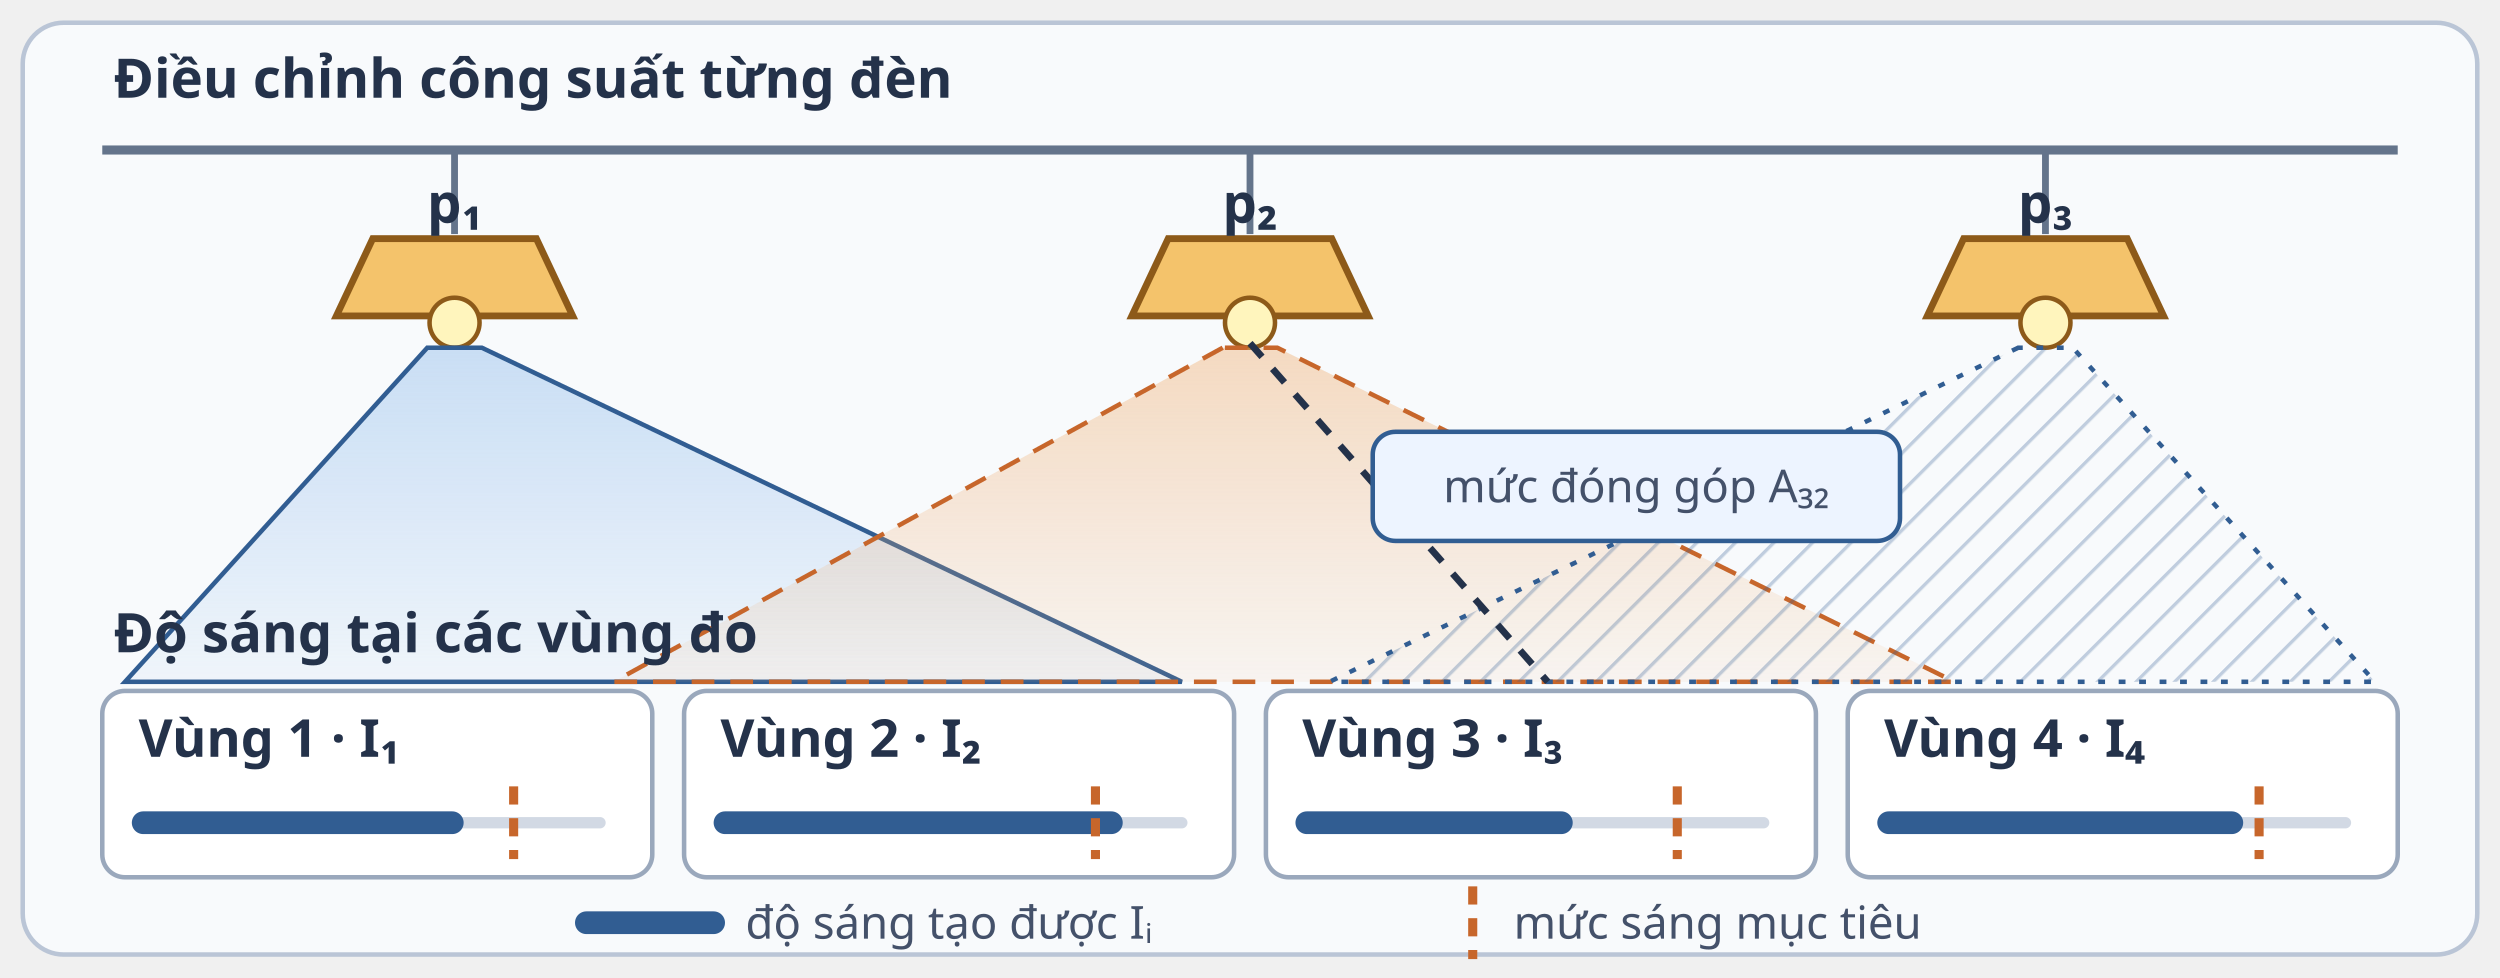
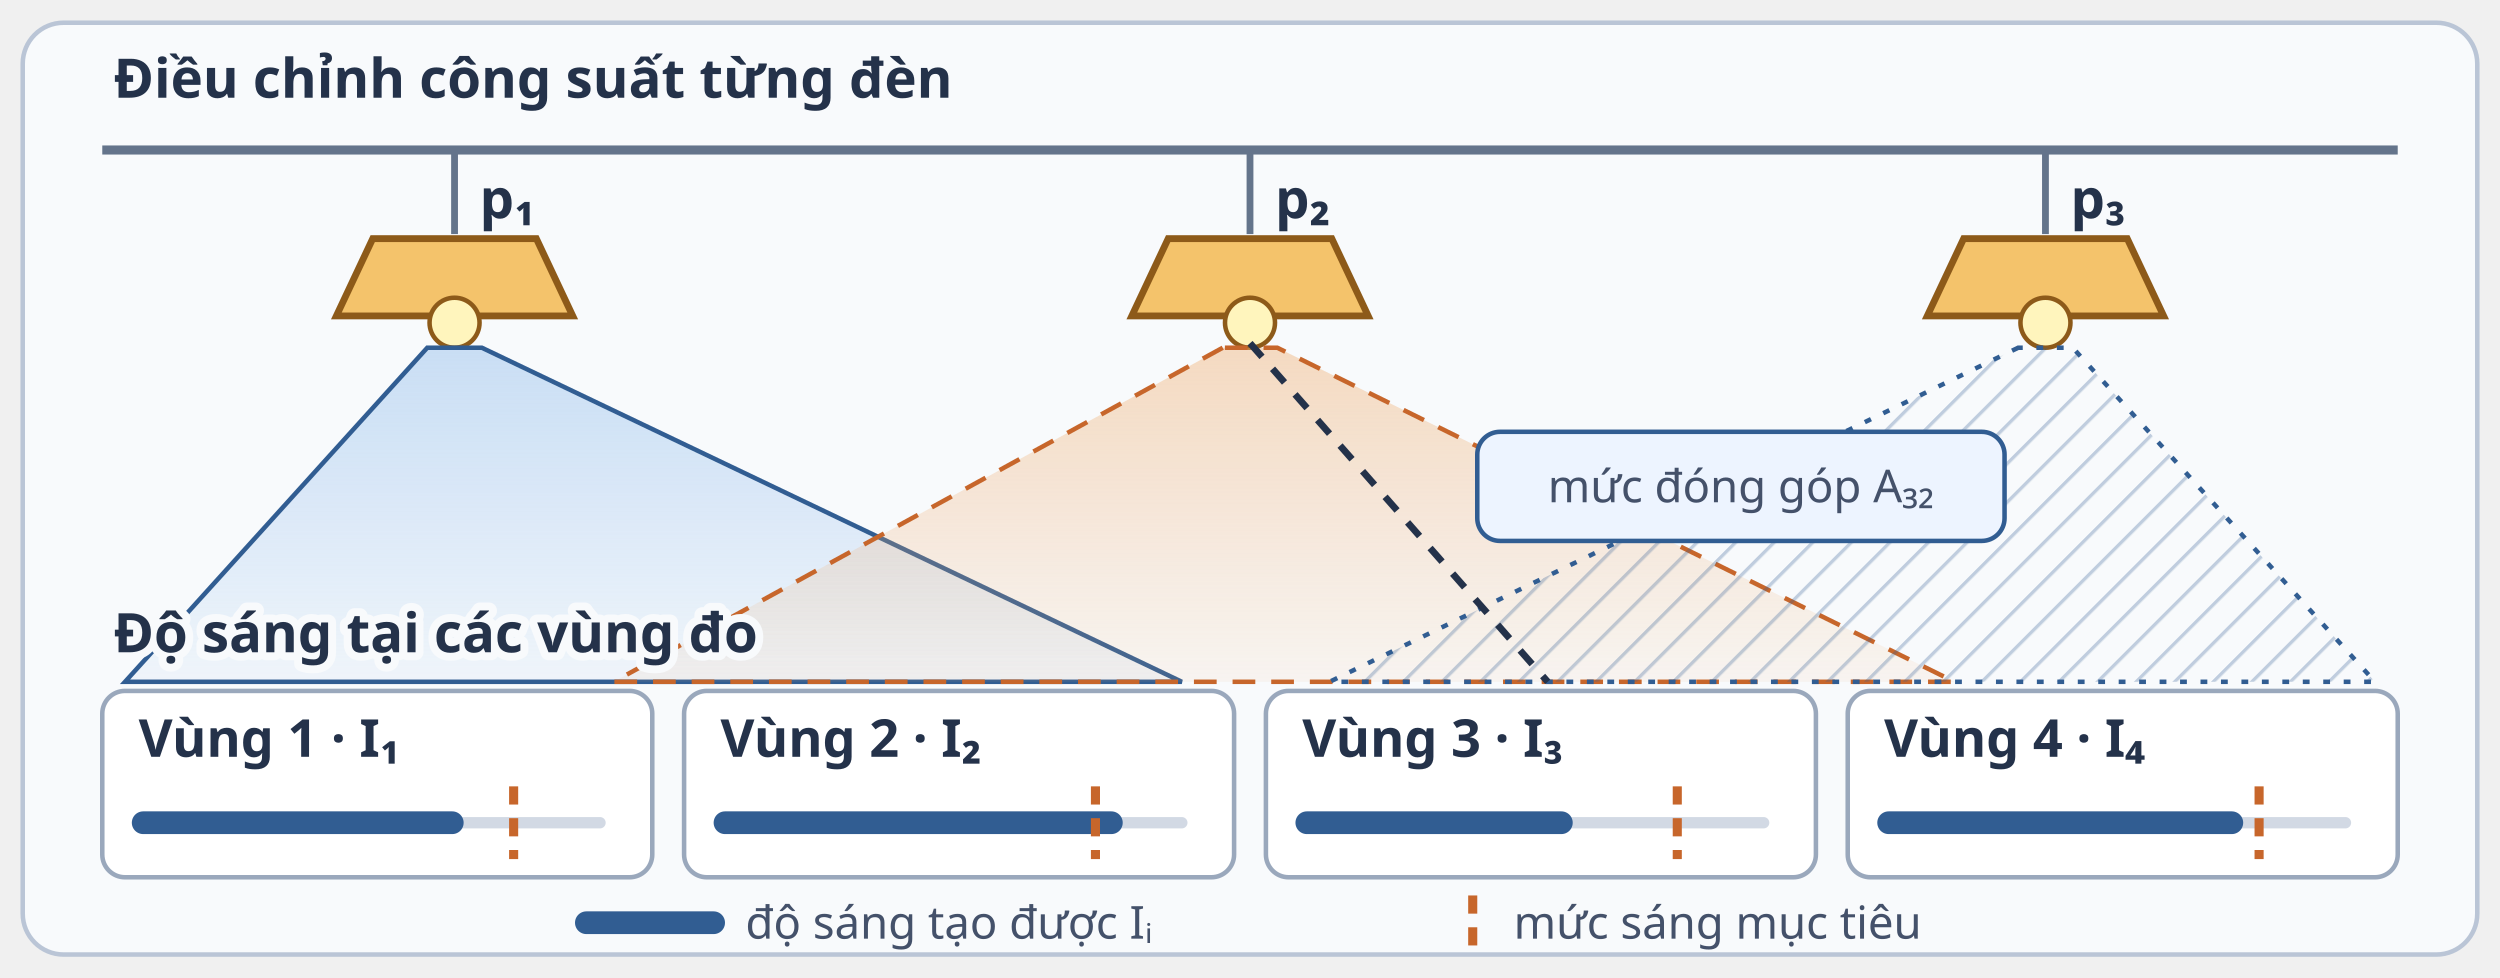
<svg xmlns="http://www.w3.org/2000/svg" viewBox="0 0 1100 430" role="img" aria-labelledby="title desc">
  <defs>
    <linearGradient id="coneBlue" x1="0" y1="0" x2="0" y2="1">
      <stop offset="0" stop-color="#88b7ea" stop-opacity="0.42" />
      <stop offset="1" stop-color="#88b7ea" stop-opacity="0.08" />
    </linearGradient>
    <linearGradient id="coneOrange" x1="0" y1="0" x2="0" y2="1">
      <stop offset="0" stop-color="#efad70" stop-opacity="0.42" />
      <stop offset="1" stop-color="#efad70" stop-opacity="0.08" />
    </linearGradient>
    <pattern id="hatch" width="12" height="12" patternUnits="userSpaceOnUse" patternTransform="rotate(45)">
      <line x1="0" y1="0" x2="0" y2="12" stroke="#315d92" stroke-width="3" opacity="0.28" />
    </pattern>
    <style>
-       .frame{fill:#f8fafc;stroke:#bac5d6;stroke-width:2}.ceiling{stroke:#64748b;stroke-width:4}.cord{stroke:#64748b;stroke-width:3}.lamp{fill:#f4c36b;stroke:#8d5a19;stroke-width:3}.bulb{fill:#fff5bd;stroke:#8d5a19;stroke-width:2}.cone-a{fill:url(#coneBlue);stroke:#315d92;stroke-width:2}.cone-b{fill:url(#coneOrange);stroke:#c7662b;stroke-width:2;stroke-dasharray:10 7}.cone-c{fill:url(#hatch);stroke:#315d92;stroke-width:2;stroke-dasharray:3 6}.zone{fill:#fff;stroke:#9aa8bc;stroke-width:2}.zone-label{font:700 23px sans-serif;fill:#24324a}.label{font:700 24px sans-serif;fill:#24324a}.small{font:20px sans-serif;fill:#44516a}.actual{stroke:#315d92;stroke-width:10;stroke-linecap:round}.baseline{stroke:#d2d9e4;stroke-width:5;stroke-linecap:round}.target{stroke:#c7662b;stroke-width:4;stroke-dasharray:8 6}.influence{stroke:#24324a;stroke-width:3;stroke-dasharray:8 7}.note{fill:#edf4ff;stroke:#315d92;stroke-width:2}
+       .frame{fill:#f8fafc;stroke:#bac5d6;stroke-width:2}.ceiling{stroke:#64748b;stroke-width:4}.cord{stroke:#64748b;stroke-width:3}.lamp{fill:#f4c36b;stroke:#8d5a19;stroke-width:3}.bulb{fill:#fff5bd;stroke:#8d5a19;stroke-width:2}.cone-a{fill:url(#coneBlue);stroke:#315d92;stroke-width:2}.cone-b{fill:url(#coneOrange);stroke:#c7662b;stroke-width:2;stroke-dasharray:10 7}.cone-c{fill:url(#hatch);stroke:#315d92;stroke-width:2;stroke-dasharray:3 6}.zone{fill:#fff;stroke:#9aa8bc;stroke-width:2}.zone-label{font:700 23px sans-serif;fill:#24324a}.label{font:700 24px sans-serif;fill:#24324a}.small{font:20px sans-serif;fill:#44516a}.actual{stroke:#315d92;stroke-width:10;stroke-linecap:round}.baseline{stroke:#d2d9e4;stroke-width:5;stroke-linecap:round}.target{stroke:#c7662b;stroke-width:4;stroke-dasharray:8 6}.influence{stroke:#24324a;stroke-width:3;stroke-dasharray:8 7}.note{fill:#edf4ff;stroke:#315d92;stroke-width:2}.halo{paint-order:stroke;stroke:#f8fafc;stroke-width:7px;stroke-linejoin:round}
    </style>
  </defs>
  <rect class="frame" x="10" y="10" width="1080" height="410" rx="18" />
  <text class="label" x="50" y="43">Điều chỉnh công suất từng đèn</text>
  <line class="ceiling" x1="45" y1="66" x2="1055" y2="66" />
  <g aria-label="Đèn một, công suất p một">
    <line class="cord" x1="200" y1="66" x2="200" y2="103" />
    <path class="lamp" d="M164 105 H236 L252 139 H148 Z" />
    <circle class="bulb" cx="200" cy="142" r="11" />
-     <text class="label" x="200" y="98" text-anchor="middle">p₁</text>
+     <text class="label" x="211" y="96">p₁</text>
  </g>
  <g aria-label="Đèn hai, công suất p hai">
    <line class="cord" x1="550" y1="66" x2="550" y2="103" />
    <path class="lamp" d="M514 105 H586 L602 139 H498 Z" />
    <circle class="bulb" cx="550" cy="142" r="11" />
-     <text class="label" x="550" y="98" text-anchor="middle">p₂</text>
+     <text class="label" x="561" y="96">p₂</text>
  </g>
  <g aria-label="Đèn ba, công suất p ba">
    <line class="cord" x1="900" y1="66" x2="900" y2="103" />
    <path class="lamp" d="M864 105 H936 L952 139 H848 Z" />
    <circle class="bulb" cx="900" cy="142" r="11" />
-     <text class="label" x="900" y="98" text-anchor="middle">p₃</text>
+     <text class="label" x="911" y="96">p₃</text>
  </g>
  <path class="cone-a" d="M188 153 L55 300 H520 L212 153 Z" />
  <path class="cone-b" d="M538 153 L270 300 H860 L562 153 Z" />
  <path class="cone-c" d="M888 153 L585 300 H1045 L912 153 Z" />
  <line class="influence" x1="550" y1="151" x2="681" y2="300" />
-   <rect class="note" x="604" y="190" width="232" height="48" rx="10" />
-   <text class="small" x="720" y="221" text-anchor="middle">mức đóng góp A₃₂</text>
-   <text class="label" x="50" y="287">Độ sáng tại các vùng đo</text>
+   <rect class="note" x="650" y="190" width="232" height="48" rx="10" />
+   <text class="small" x="766" y="221" text-anchor="middle">mức đóng góp A₃₂</text>
+   <text class="label halo" x="50" y="287">Độ sáng tại các vùng đo</text>
  <g transform="translate(45 304)">
    <rect class="zone" width="242" height="82" rx="10" />
    <text class="zone-label" x="16" y="29">Vùng 1 · I₁</text>
    <line class="baseline" x1="18" y1="58" x2="219" y2="58" />
    <line class="actual" x1="18" y1="58" x2="154" y2="58" />
    <line class="target" x1="181" y1="42" x2="181" y2="74" />
  </g>
  <g transform="translate(301 304)">
    <rect class="zone" width="242" height="82" rx="10" />
    <text class="zone-label" x="16" y="29">Vùng 2 · I₂</text>
    <line class="baseline" x1="18" y1="58" x2="219" y2="58" />
    <line class="actual" x1="18" y1="58" x2="188" y2="58" />
    <line class="target" x1="181" y1="42" x2="181" y2="74" />
  </g>
  <g transform="translate(557 304)">
    <rect class="zone" width="242" height="82" rx="10" />
    <text class="zone-label" x="16" y="29">Vùng 3 · I₃</text>
    <line class="baseline" x1="18" y1="58" x2="219" y2="58" />
    <line class="actual" x1="18" y1="58" x2="130" y2="58" />
    <line class="target" x1="181" y1="42" x2="181" y2="74" />
  </g>
  <g transform="translate(813 304)">
    <rect class="zone" width="242" height="82" rx="10" />
    <text class="zone-label" x="16" y="29">Vùng 4 · I₄</text>
    <line class="baseline" x1="18" y1="58" x2="219" y2="58" />
    <line class="actual" x1="18" y1="58" x2="169" y2="58" />
    <line class="target" x1="181" y1="42" x2="181" y2="74" />
  </g>
  <g transform="translate(258 406)">
    <line class="actual" x1="0" y1="0" x2="56" y2="0" />
    <text class="small" x="70" y="7">độ sáng tạo được Iᵢ</text>
-     <line class="target" x1="390" y1="-16" x2="390" y2="16" />
+     <line class="target" x1="390" y1="-12" x2="390" y2="12" />
    <text class="small" x="408" y="7">mức sáng mục tiêu</text>
  </g>
</svg>
